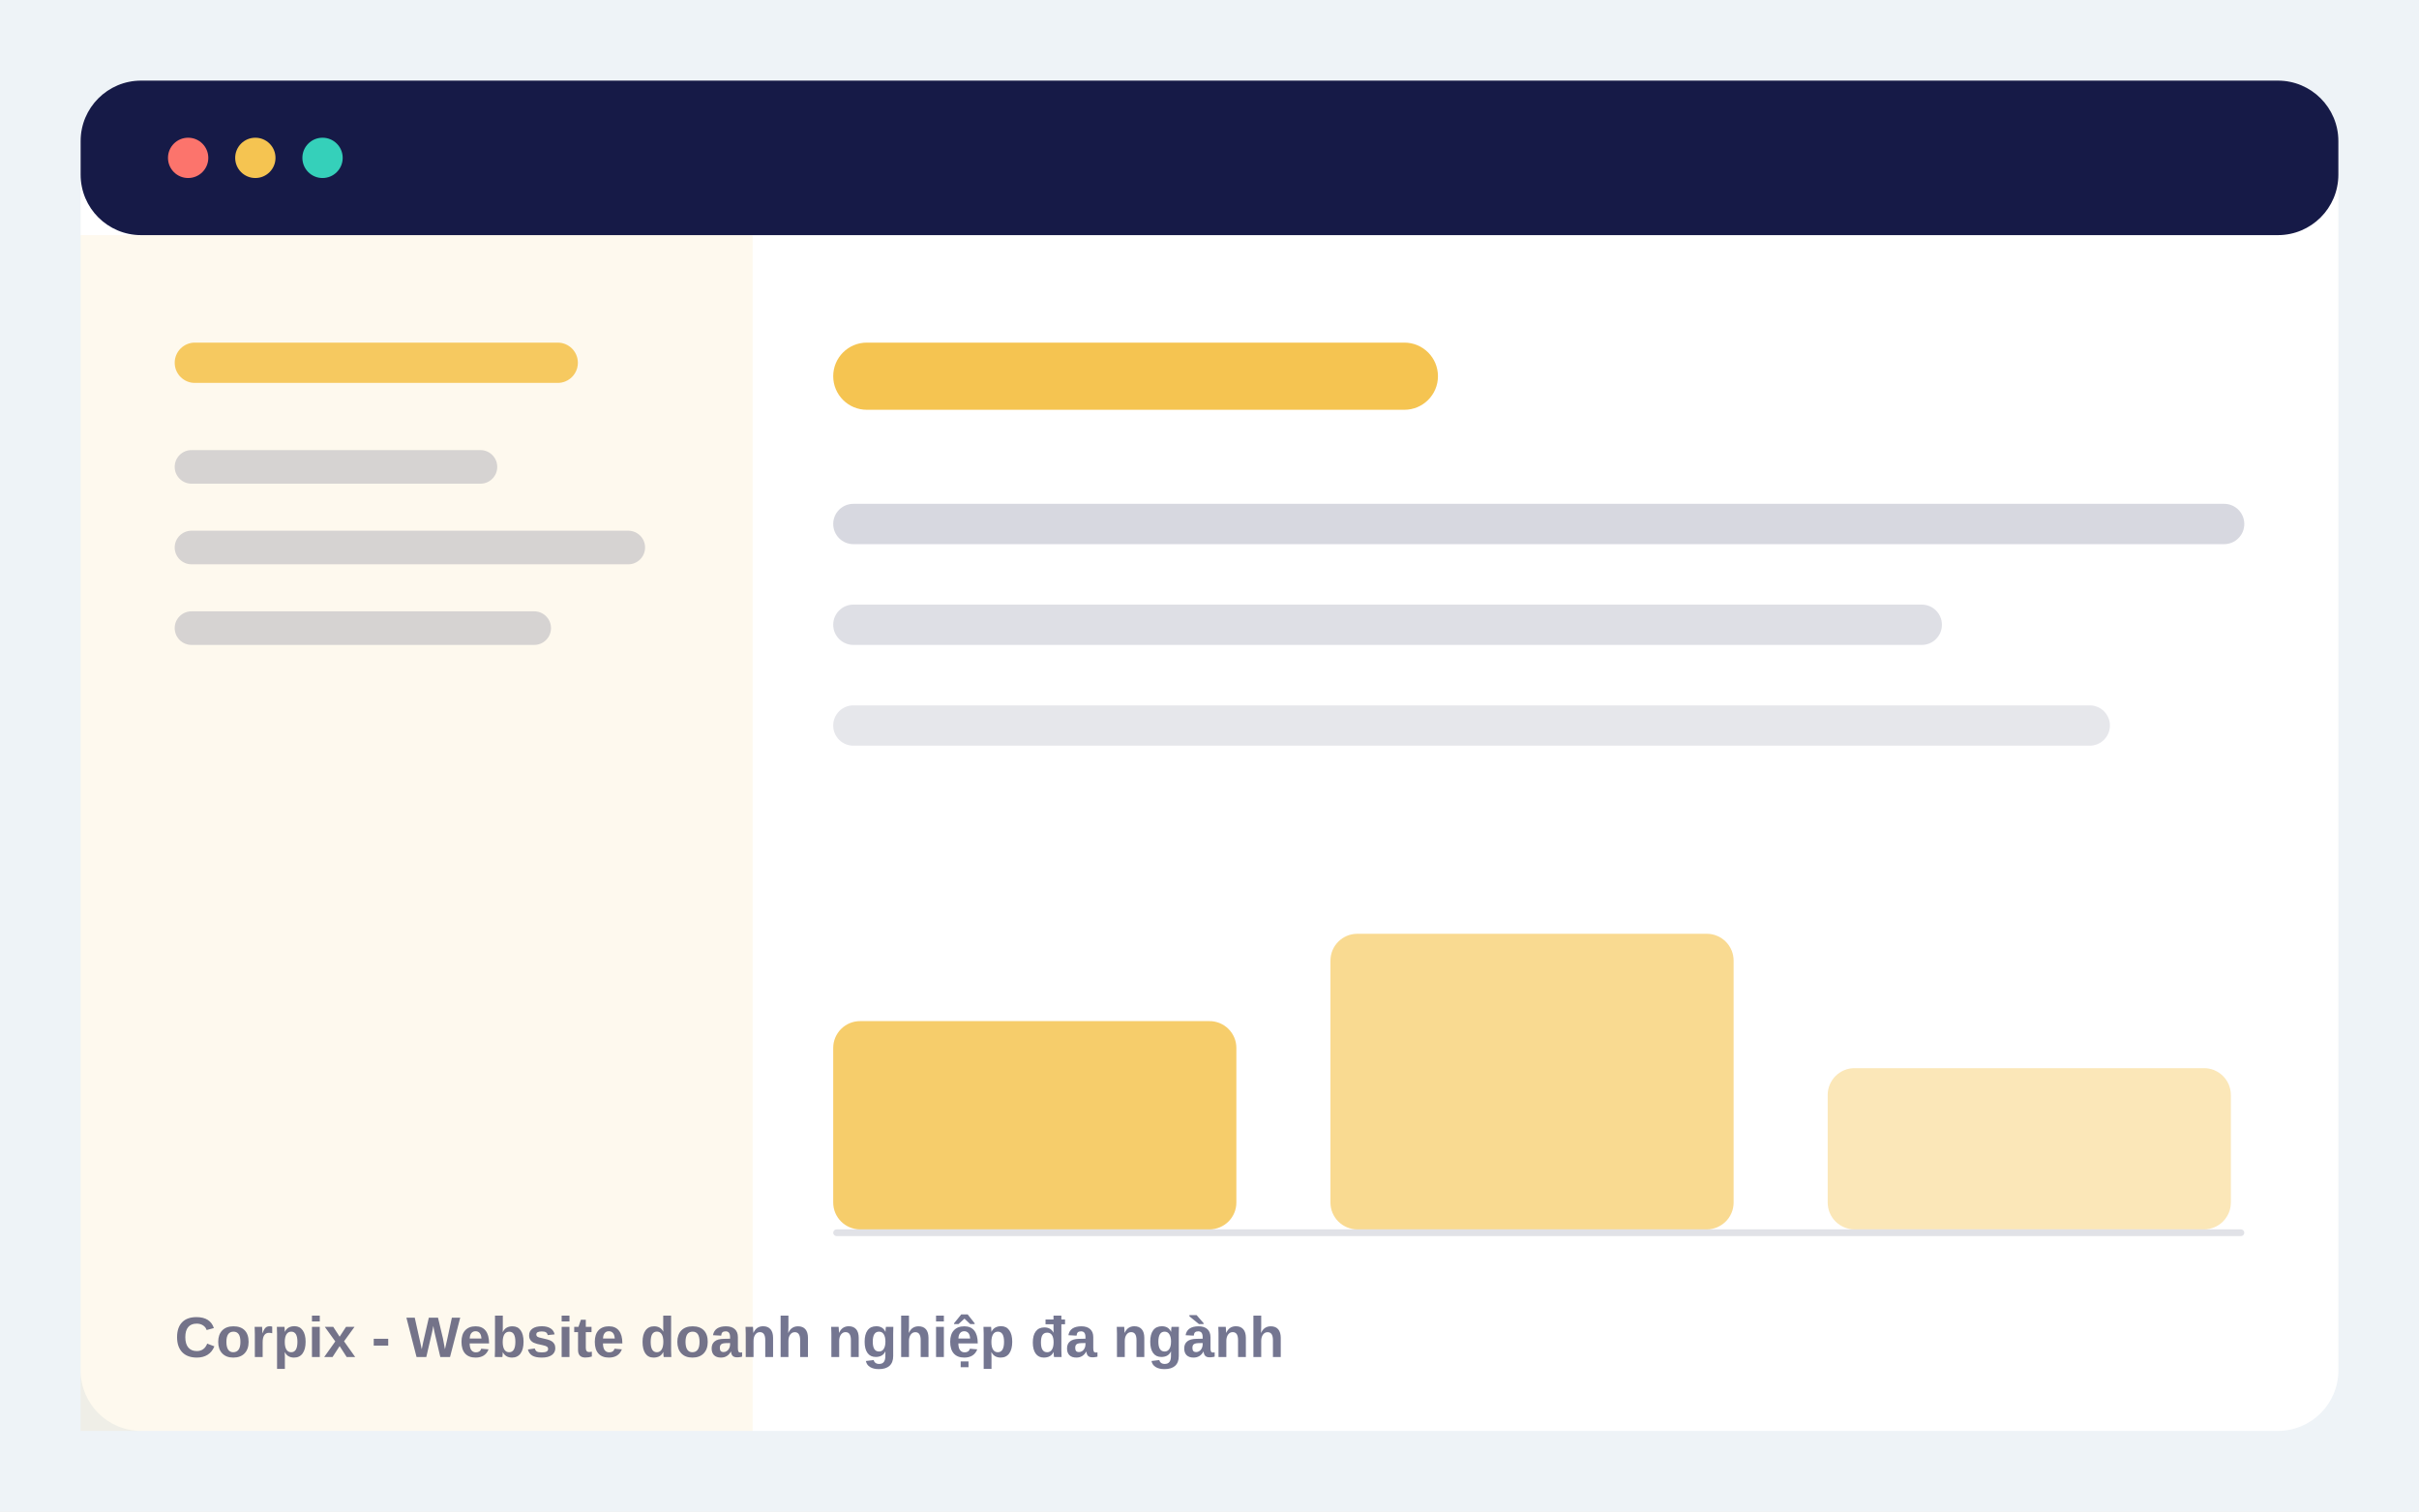
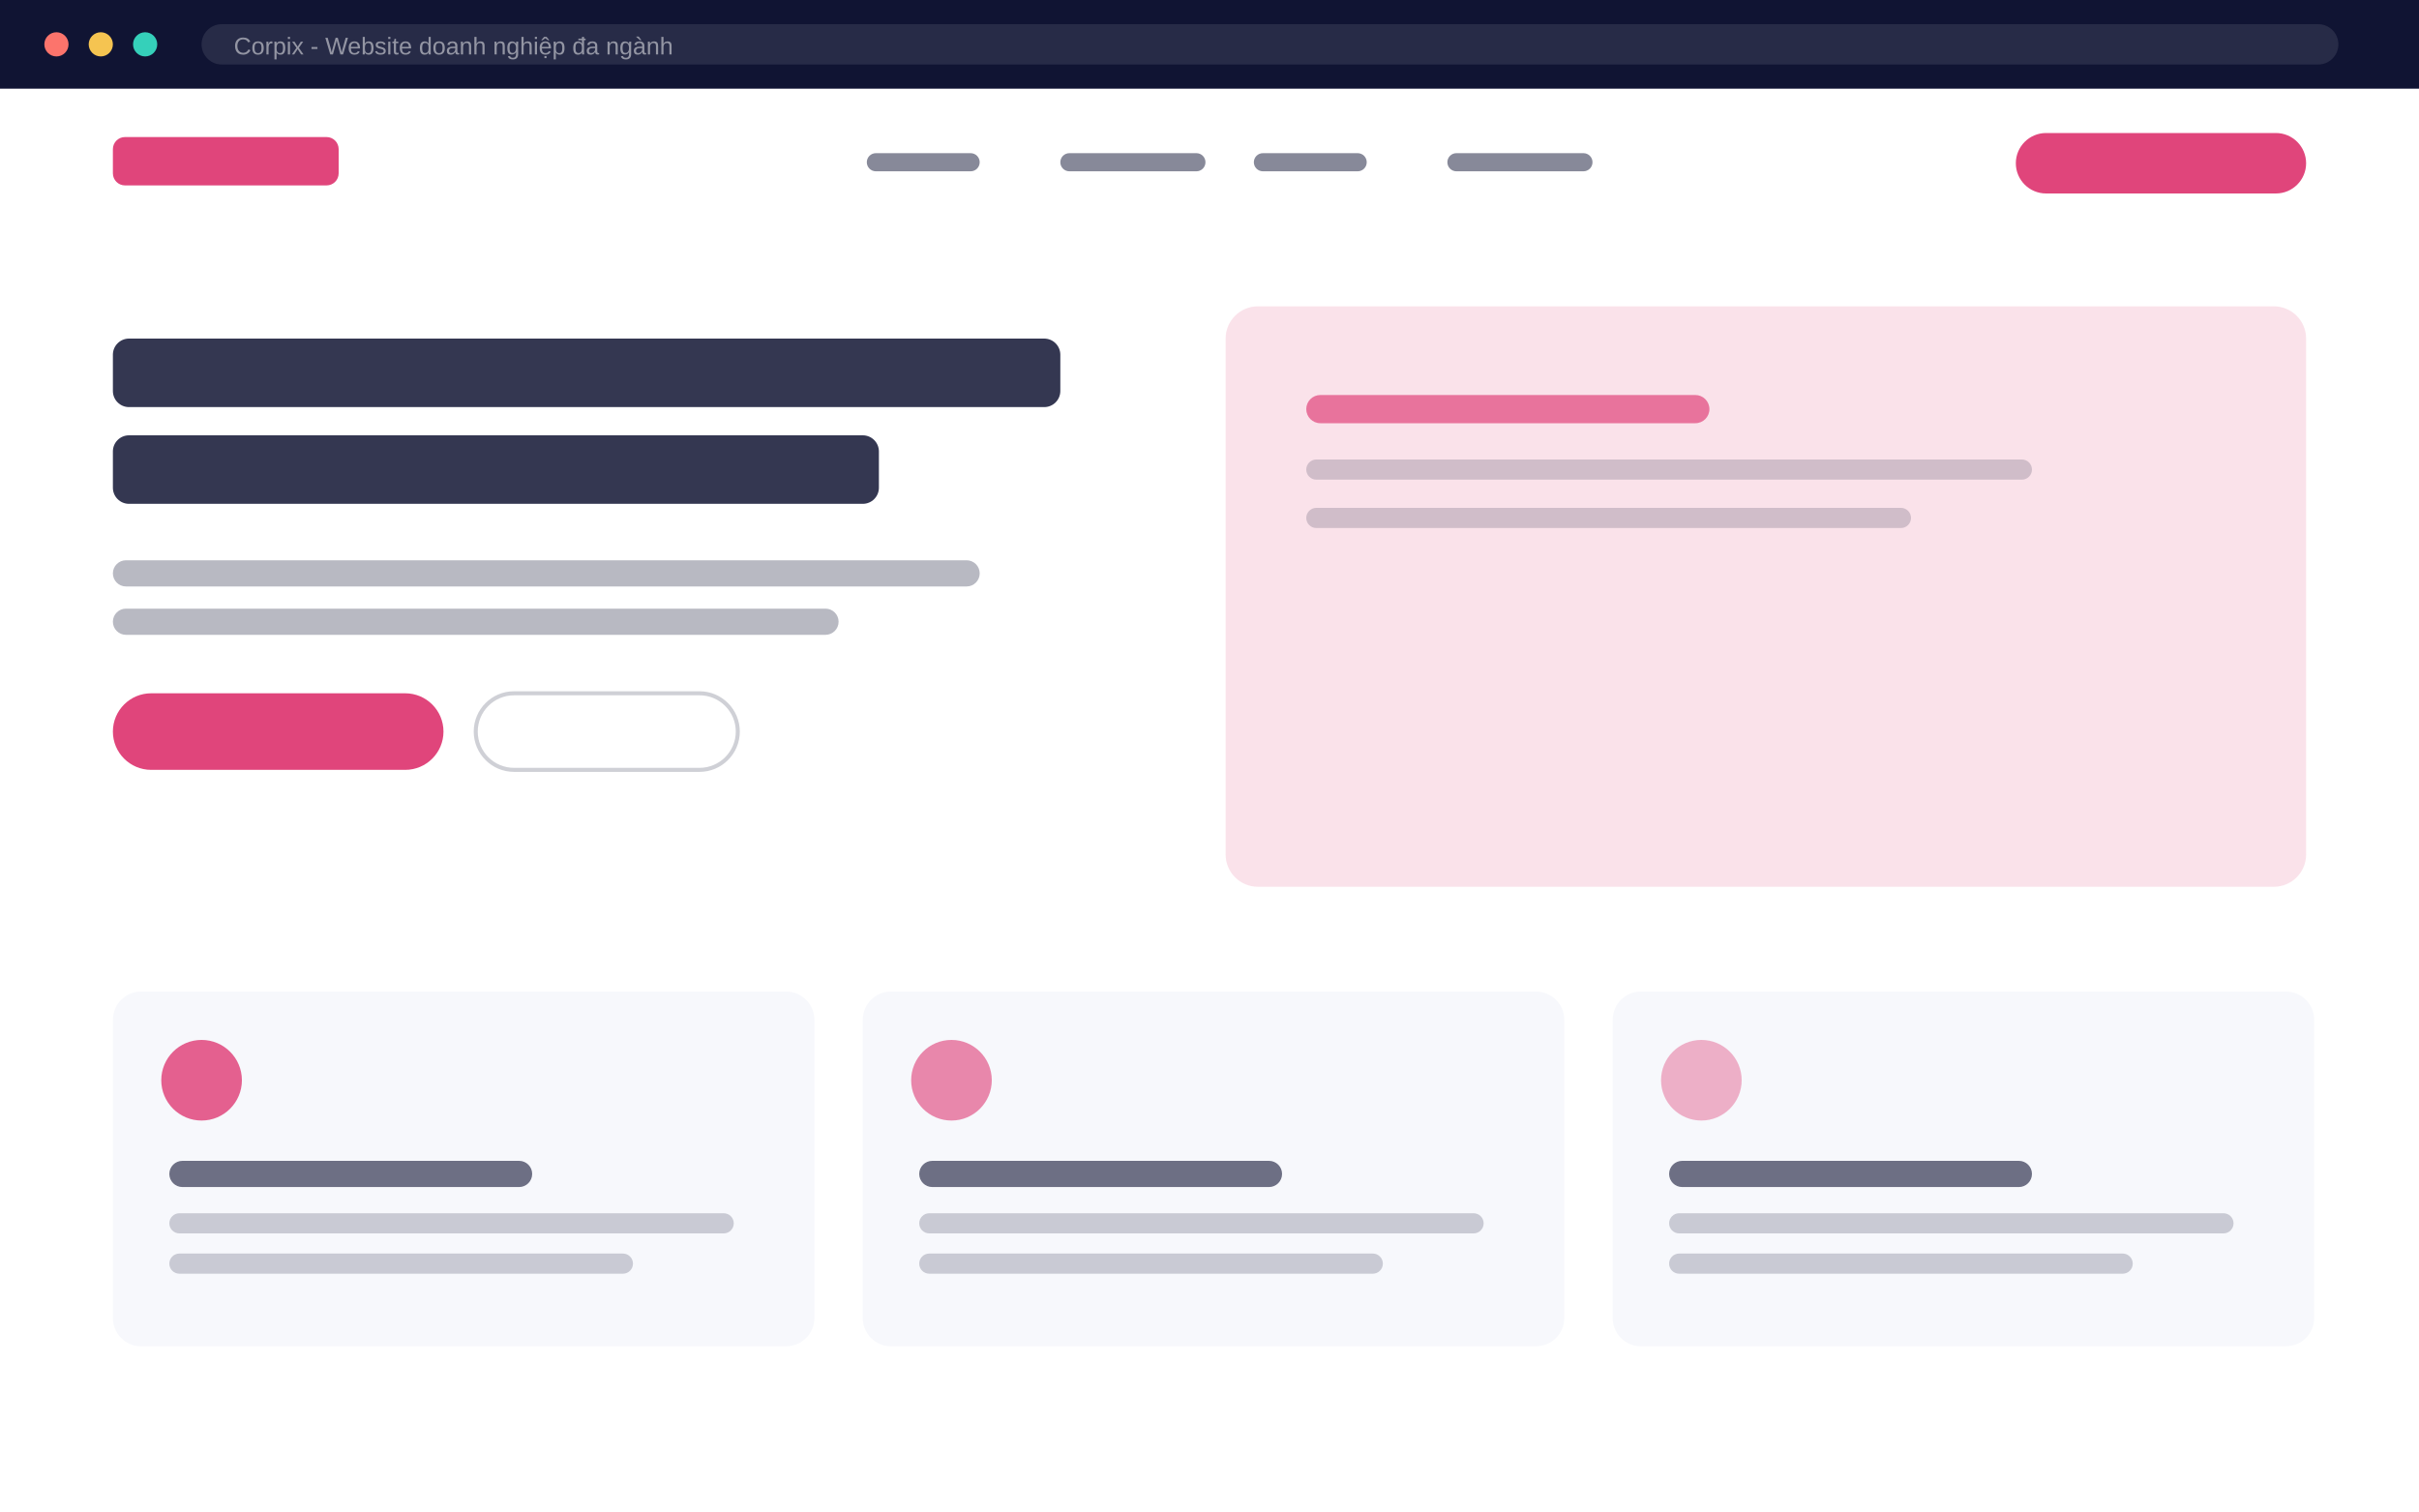
- <svg xmlns="http://www.w3.org/2000/svg" viewBox="0 0 720 450" width="720" height="450" role="img" aria-label="Corpix - Website doanh nghiệp đa ngành">
-   <rect width="720" height="450" fill="#eef3f7" />
-   <rect x="24" y="24" width="672" height="402" rx="18" fill="#ffffff" />
-   <rect x="24" y="24" width="672" height="46" rx="18" fill="#020637" opacity="0.92" />
-   <circle cx="56" cy="47" r="6" fill="#fc746c" />
-   <circle cx="76" cy="47" r="6" fill="#f5c451" />
-   <circle cx="96" cy="47" r="6" fill="#35d0ba" />
-   <rect x="24" y="70" width="200" height="356" fill="#f5c451" opacity="0.1" />
-   <rect x="52" y="102" width="120" height="12" rx="6" fill="#f5c451" opacity="0.9" />
-   <rect x="52" y="134" width="96" height="10" rx="5" fill="#020637" opacity="0.16" />
-   <rect x="52" y="158" width="140" height="10" rx="5" fill="#020637" opacity="0.16" />
-   <rect x="52" y="182" width="112" height="10" rx="5" fill="#020637" opacity="0.16" />
-   <rect x="248" y="102" width="180" height="20" rx="10" fill="#f5c451" />
-   <rect x="248" y="150" width="420" height="12" rx="6" fill="#020637" opacity="0.16" />
-   <rect x="248" y="180" width="330" height="12" rx="6" fill="#020637" opacity="0.13" />
-   <rect x="248" y="210" width="380" height="12" rx="6" fill="#020637" opacity="0.1" />
-   <rect x="248" y="304" width="120" height="62" rx="8" fill="#f5c451" opacity="0.85" />
-   <rect x="396" y="278" width="120" height="88" rx="8" fill="#f5c451" opacity="0.63" />
-   <rect x="544" y="318" width="120" height="48" rx="8" fill="#f5c451" opacity="0.41" />
-   <rect x="248" y="366" width="420" height="2" rx="1" fill="#020637" opacity="0.12" />
-   <text x="52" y="404" font-family="Manrope, Arial, sans-serif" font-size="17" font-weight="700" fill="#020637" opacity="0.55">Corpix - Website doanh nghiệp đa ngành</text>
+ <svg xmlns="http://www.w3.org/2000/svg" viewBox="0 0 1200 750" width="1200" height="750" role="img" aria-label="Corpix - Website doanh nghiệp đa ngành">
+   <rect width="1200" height="750" fill="#ffffff" />
+   <rect x="0" y="44" width="1200" height="750" fill="#ffffff" />
+   <rect x="0" y="44" width="1200" height="72" fill="#ffffff" />
+   <rect x="56" y="68" width="112" height="24" rx="6" fill="#e0457b" />
+   <rect x="430" y="76" width="56" height="9" rx="4.5" fill="#101433" opacity="0.5" />
+   <rect x="526" y="76" width="72" height="9" rx="4.5" fill="#101433" opacity="0.5" />
+   <rect x="622" y="76" width="56" height="9" rx="4.5" fill="#101433" opacity="0.5" />
+   <rect x="718" y="76" width="72" height="9" rx="4.5" fill="#101433" opacity="0.5" />
+   <rect x="1000" y="66" width="144" height="30" rx="15" fill="#e0457b" />
+   <rect x="56" y="168" width="470" height="34" rx="8" fill="#101433" opacity="0.85" />
+   <rect x="56" y="216" width="380" height="34" rx="8" fill="#101433" opacity="0.85" />
+   <rect x="56" y="278" width="430" height="13" rx="6.5" fill="#101433" opacity="0.3" />
+   <rect x="56" y="302" width="360" height="13" rx="6.5" fill="#101433" opacity="0.3" />
+   <rect x="56" y="344" width="164" height="38" rx="19" fill="#e0457b" />
+   <rect x="236" y="344" width="130" height="38" rx="19" fill="none" stroke="#101433" stroke-opacity="0.2" stroke-width="2" />
+   <rect x="608" y="152" width="536" height="288" rx="16" fill="#e0457b" opacity="0.16" />
+   <rect x="648" y="196" width="200" height="14" rx="7" fill="#e0457b" opacity="0.7" />
+   <rect x="648" y="228" width="360" height="10" rx="5" fill="#101433" opacity="0.18" />
+   <rect x="648" y="252" width="300" height="10" rx="5" fill="#101433" opacity="0.18" />
+   <rect x="56" y="492" width="348" height="176" rx="14" fill="#f7f8fc" />
+   <circle cx="100" cy="536" r="20" fill="#e0457b" opacity="0.85" />
+   <rect x="84" y="576" width="180" height="13" rx="6.5" fill="#101433" opacity="0.6" />
+   <rect x="84" y="602" width="280" height="10" rx="5" fill="#101433" opacity="0.2" />
+   <rect x="84" y="622" width="230" height="10" rx="5" fill="#101433" opacity="0.2" />
+   <rect x="428" y="492" width="348" height="176" rx="14" fill="#f7f8fc" />
+   <circle cx="472" cy="536" r="20" fill="#e0457b" opacity="0.63" />
+   <rect x="456" y="576" width="180" height="13" rx="6.5" fill="#101433" opacity="0.6" />
+   <rect x="456" y="602" width="280" height="10" rx="5" fill="#101433" opacity="0.2" />
+   <rect x="456" y="622" width="230" height="10" rx="5" fill="#101433" opacity="0.2" />
+   <rect x="800" y="492" width="348" height="176" rx="14" fill="#f7f8fc" />
+   <circle cx="844" cy="536" r="20" fill="#e0457b" opacity="0.41" />
+   <rect x="828" y="576" width="180" height="13" rx="6.5" fill="#101433" opacity="0.6" />
+   <rect x="828" y="602" width="280" height="10" rx="5" fill="#101433" opacity="0.2" />
+   <rect x="828" y="622" width="230" height="10" rx="5" fill="#101433" opacity="0.2" />
+   <g>
+     <rect x="0" y="0" width="1200" height="44" fill="#101433" />
+     <circle cx="28" cy="22" r="6" fill="#fc746c" />
+     <circle cx="50" cy="22" r="6" fill="#f5c451" />
+     <circle cx="72" cy="22" r="6" fill="#35d0ba" />
+     <rect x="100" y="12" width="1060" height="20" rx="10" fill="#ffffff" opacity="0.1" />
+     <text x="116" y="27" font-family="Manrope, Arial, sans-serif" font-size="12" fill="#ffffff" opacity="0.5">Corpix - Website doanh nghiệp đa ngành</text>
+   </g>
</svg>
